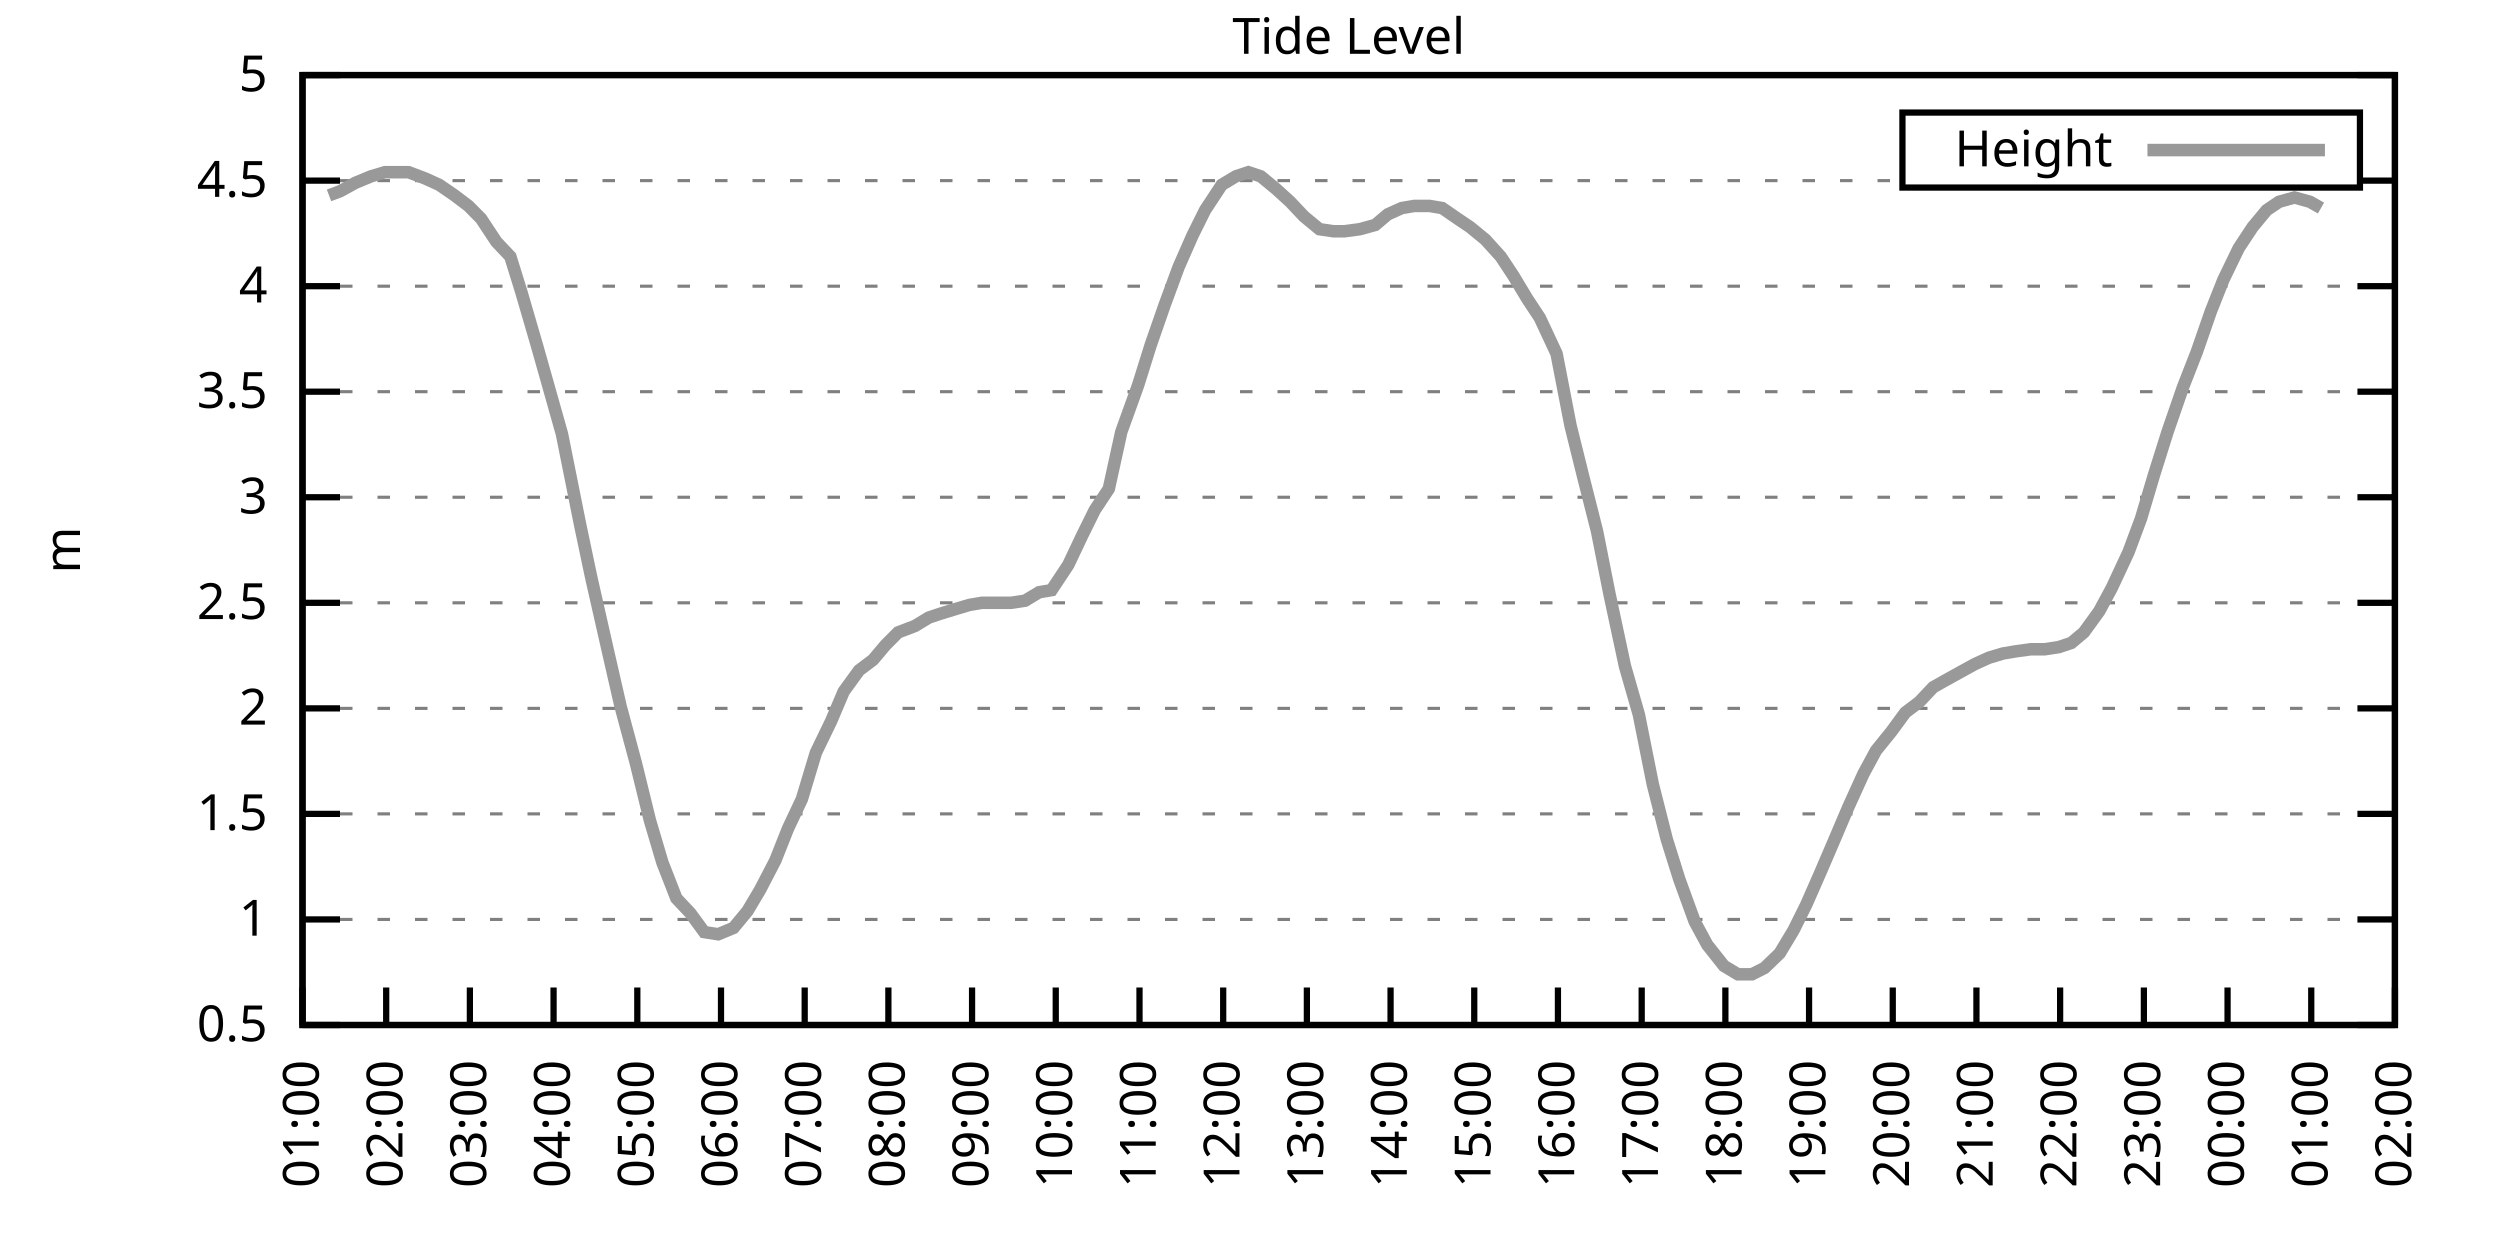
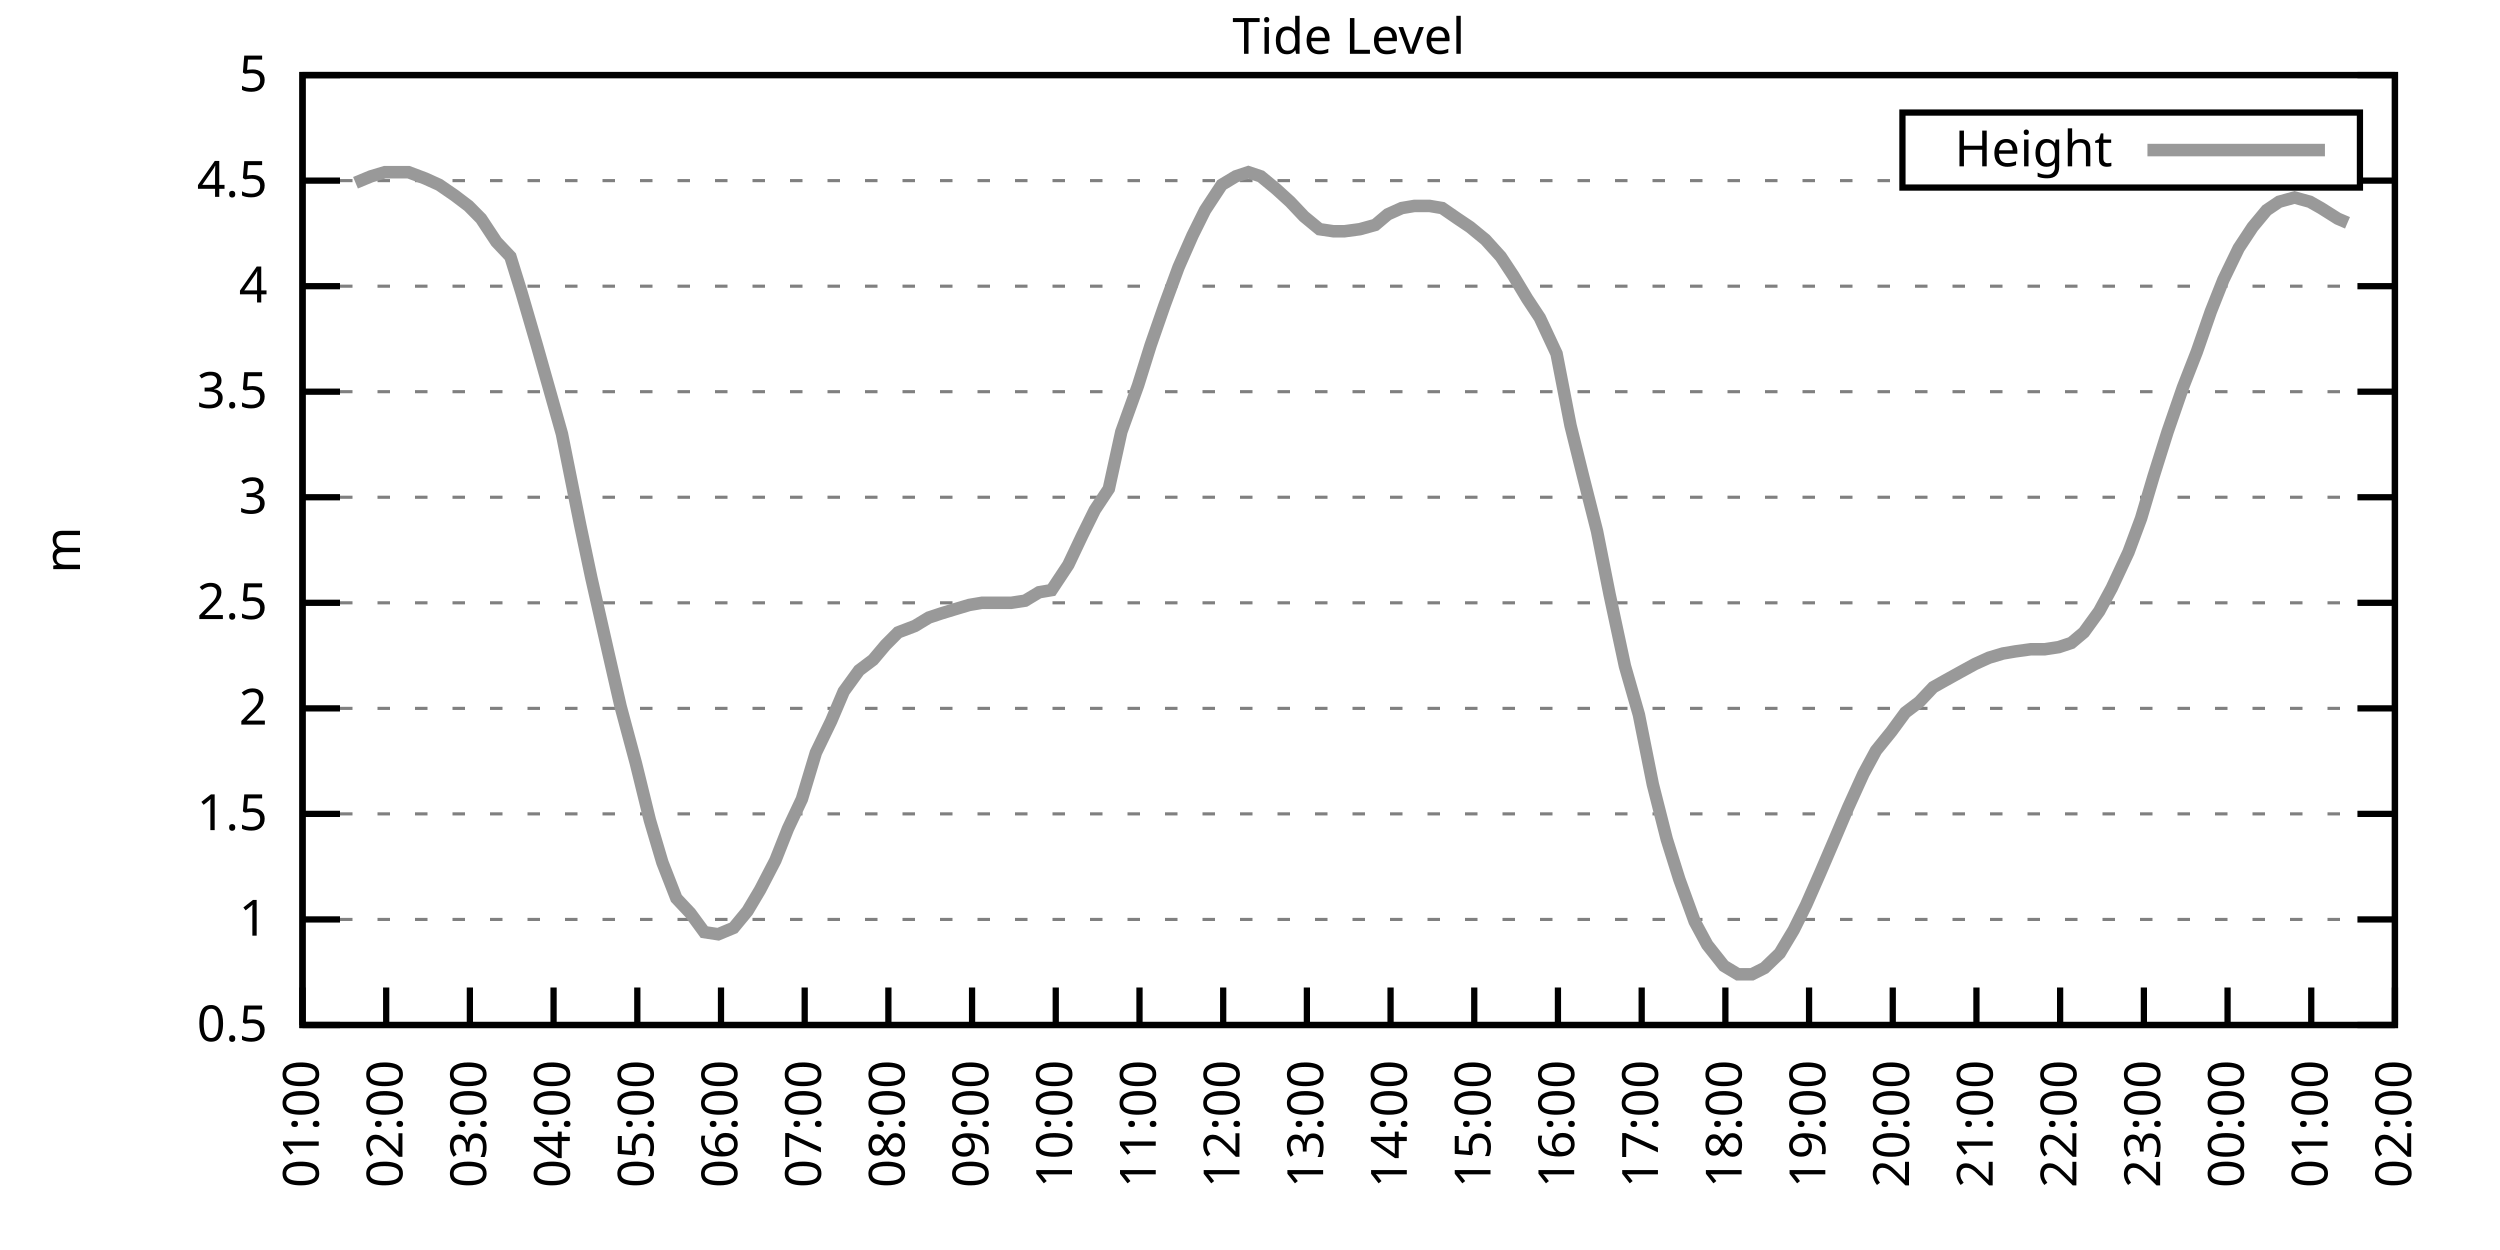
<svg xmlns="http://www.w3.org/2000/svg" xmlns:xlink="http://www.w3.org/1999/xlink" width="400" height="200" viewBox="0 0 400 200">
  <g id="gnuplot_canvas">
    <rect x="0" y="0" width="400" height="200" fill="none" />
    <defs>
      <circle id="gpDot" r="0.5" stroke-width="0.5" stroke="currentColor" />
      <path id="gpPt0" stroke-width="0.333" stroke="currentColor" d="M-1,0 h2 M0,-1 v2" />
      <path id="gpPt1" stroke-width="0.333" stroke="currentColor" d="M-1,-1 L1,1 M1,-1 L-1,1" />
      <path id="gpPt2" stroke-width="0.333" stroke="currentColor" d="M-1,0 L1,0 M0,-1 L0,1 M-1,-1 L1,1 M-1,1 L1,-1" />
      <rect id="gpPt3" stroke-width="0.333" stroke="currentColor" x="-1" y="-1" width="2" height="2" />
      <rect id="gpPt4" stroke-width="0.333" stroke="currentColor" fill="currentColor" x="-1" y="-1" width="2" height="2" />
      <circle id="gpPt5" stroke-width="0.333" stroke="currentColor" cx="0" cy="0" r="1" />
      <use xlink:href="#gpPt5" id="gpPt6" fill="currentColor" stroke="none" />
      <path id="gpPt7" stroke-width="0.333" stroke="currentColor" d="M0,-1.33 L-1.33,0.67 L1.33,0.67 z" />
      <use xlink:href="#gpPt7" id="gpPt8" fill="currentColor" stroke="none" />
      <use xlink:href="#gpPt7" id="gpPt9" stroke="currentColor" transform="rotate(180)" />
      <use xlink:href="#gpPt9" id="gpPt10" fill="currentColor" stroke="none" />
      <use xlink:href="#gpPt3" id="gpPt11" stroke="currentColor" transform="rotate(45)" />
      <use xlink:href="#gpPt11" id="gpPt12" fill="currentColor" stroke="none" />
      <path id="gpPt13" stroke-width="0.333" stroke="currentColor" d="M0,1.330 L1.265,0.411 L0.782,-1.067 L-0.782,-1.076 L-1.265,0.411 z" />
      <use xlink:href="#gpPt13" id="gpPt14" fill="currentColor" stroke="none" />
      <filter id="textbox" filterUnits="objectBoundingBox" x="0" y="0" height="1" width="1">
        <feFlood flood-color="white" flood-opacity="1" result="bgnd" />
        <feComposite in="SourceGraphic" in2="bgnd" operator="atop" />
      </filter>
      <filter id="greybox" filterUnits="objectBoundingBox" x="0" y="0" height="1" width="1">
        <feFlood flood-color="lightgrey" flood-opacity="1" result="grey" />
        <feComposite in="SourceGraphic" in2="grey" operator="atop" />
      </filter>
    </defs>
    <g fill="none" color="white" stroke="currentColor" stroke-width="1.00" stroke-linecap="butt" stroke-linejoin="miter">
</g>
    <g fill="none" color="black" stroke="currentColor" stroke-width="1.00" stroke-linecap="butt" stroke-linejoin="miter">
      <g stroke="none" shape-rendering="crispEdges">
        <polygon fill="rgb(255, 255, 255)" points="48.40,164.00 383.18,164.00 383.18,12.02 48.40,12.02 " />
      </g>
    </g>
    <g fill="none" color="black" stroke="currentColor" stroke-width="1.00" stroke-linecap="butt" stroke-linejoin="miter">
</g>
    <g fill="none" color="black" stroke="black" stroke-width="0.50" stroke-linecap="butt" stroke-linejoin="miter">
</g>
    <g fill="none" color="gray" stroke="currentColor" stroke-width="0.50" stroke-linecap="butt" stroke-linejoin="miter">
      <path stroke="gray" stroke-dasharray="2,4" class="gridline" d="M48.40,164.00 L383.19,164.00  " />
    </g>
    <g fill="none" color="gray" stroke="gray" stroke-width="1.00" stroke-linecap="butt" stroke-linejoin="miter">
</g>
    <g fill="none" color="black" stroke="currentColor" stroke-width="1.00" stroke-linecap="butt" stroke-linejoin="miter">
      <path stroke="black" d="M48.40,164.00 L54.40,164.00 M383.19,164.00 L377.19,164.00  " />
      <g transform="translate(42.80,166.60)" stroke="none" fill="black" font-family="Sans" font-size="8.00" text-anchor="end">
        <text>
          <tspan font-family="Sans"> 0.5</tspan>
        </text>
      </g>
    </g>
    <g fill="none" color="black" stroke="currentColor" stroke-width="1.00" stroke-linecap="butt" stroke-linejoin="miter">
</g>
    <g fill="none" color="black" stroke="black" stroke-width="0.50" stroke-linecap="butt" stroke-linejoin="miter">
</g>
    <g fill="none" color="gray" stroke="currentColor" stroke-width="0.50" stroke-linecap="butt" stroke-linejoin="miter">
      <path stroke="gray" stroke-dasharray="2,4" class="gridline" d="M48.40,147.11 L383.19,147.11  " />
    </g>
    <g fill="none" color="gray" stroke="gray" stroke-width="1.00" stroke-linecap="butt" stroke-linejoin="miter">
</g>
    <g fill="none" color="black" stroke="currentColor" stroke-width="1.00" stroke-linecap="butt" stroke-linejoin="miter">
      <path stroke="black" d="M48.40,147.11 L54.40,147.11 M383.19,147.11 L377.19,147.11  " />
      <g transform="translate(42.80,149.71)" stroke="none" fill="black" font-family="Sans" font-size="8.00" text-anchor="end">
        <text>
          <tspan font-family="Sans"> 1</tspan>
        </text>
      </g>
    </g>
    <g fill="none" color="black" stroke="currentColor" stroke-width="1.00" stroke-linecap="butt" stroke-linejoin="miter">
</g>
    <g fill="none" color="black" stroke="black" stroke-width="0.50" stroke-linecap="butt" stroke-linejoin="miter">
</g>
    <g fill="none" color="gray" stroke="currentColor" stroke-width="0.50" stroke-linecap="butt" stroke-linejoin="miter">
      <path stroke="gray" stroke-dasharray="2,4" class="gridline" d="M48.40,130.22 L383.19,130.22  " />
    </g>
    <g fill="none" color="gray" stroke="gray" stroke-width="1.00" stroke-linecap="butt" stroke-linejoin="miter">
</g>
    <g fill="none" color="black" stroke="currentColor" stroke-width="1.00" stroke-linecap="butt" stroke-linejoin="miter">
      <path stroke="black" d="M48.40,130.22 L54.40,130.22 M383.19,130.22 L377.19,130.22  " />
      <g transform="translate(42.80,132.82)" stroke="none" fill="black" font-family="Sans" font-size="8.00" text-anchor="end">
        <text>
          <tspan font-family="Sans"> 1.5</tspan>
        </text>
      </g>
    </g>
    <g fill="none" color="black" stroke="currentColor" stroke-width="1.00" stroke-linecap="butt" stroke-linejoin="miter">
</g>
    <g fill="none" color="black" stroke="black" stroke-width="0.50" stroke-linecap="butt" stroke-linejoin="miter">
</g>
    <g fill="none" color="gray" stroke="currentColor" stroke-width="0.50" stroke-linecap="butt" stroke-linejoin="miter">
      <path stroke="gray" stroke-dasharray="2,4" class="gridline" d="M48.40,113.34 L383.19,113.34  " />
    </g>
    <g fill="none" color="gray" stroke="gray" stroke-width="1.00" stroke-linecap="butt" stroke-linejoin="miter">
</g>
    <g fill="none" color="black" stroke="currentColor" stroke-width="1.00" stroke-linecap="butt" stroke-linejoin="miter">
      <path stroke="black" d="M48.40,113.34 L54.40,113.34 M383.19,113.34 L377.19,113.34  " />
      <g transform="translate(42.80,115.94)" stroke="none" fill="black" font-family="Sans" font-size="8.00" text-anchor="end">
        <text>
          <tspan font-family="Sans"> 2</tspan>
        </text>
      </g>
    </g>
    <g fill="none" color="black" stroke="currentColor" stroke-width="1.00" stroke-linecap="butt" stroke-linejoin="miter">
</g>
    <g fill="none" color="black" stroke="black" stroke-width="0.50" stroke-linecap="butt" stroke-linejoin="miter">
</g>
    <g fill="none" color="gray" stroke="currentColor" stroke-width="0.50" stroke-linecap="butt" stroke-linejoin="miter">
      <path stroke="gray" stroke-dasharray="2,4" class="gridline" d="M48.40,96.45 L383.19,96.45  " />
    </g>
    <g fill="none" color="gray" stroke="gray" stroke-width="1.00" stroke-linecap="butt" stroke-linejoin="miter">
</g>
    <g fill="none" color="black" stroke="currentColor" stroke-width="1.00" stroke-linecap="butt" stroke-linejoin="miter">
      <path stroke="black" d="M48.40,96.45 L54.40,96.45 M383.19,96.45 L377.19,96.45  " />
      <g transform="translate(42.80,99.05)" stroke="none" fill="black" font-family="Sans" font-size="8.00" text-anchor="end">
        <text>
          <tspan font-family="Sans"> 2.5</tspan>
        </text>
      </g>
    </g>
    <g fill="none" color="black" stroke="currentColor" stroke-width="1.00" stroke-linecap="butt" stroke-linejoin="miter">
</g>
    <g fill="none" color="black" stroke="black" stroke-width="0.50" stroke-linecap="butt" stroke-linejoin="miter">
</g>
    <g fill="none" color="gray" stroke="currentColor" stroke-width="0.50" stroke-linecap="butt" stroke-linejoin="miter">
      <path stroke="gray" stroke-dasharray="2,4" class="gridline" d="M48.40,79.56 L383.19,79.56  " />
    </g>
    <g fill="none" color="gray" stroke="gray" stroke-width="1.00" stroke-linecap="butt" stroke-linejoin="miter">
</g>
    <g fill="none" color="black" stroke="currentColor" stroke-width="1.00" stroke-linecap="butt" stroke-linejoin="miter">
      <path stroke="black" d="M48.40,79.56 L54.40,79.56 M383.19,79.56 L377.19,79.56  " />
      <g transform="translate(42.80,82.16)" stroke="none" fill="black" font-family="Sans" font-size="8.00" text-anchor="end">
        <text>
          <tspan font-family="Sans"> 3</tspan>
        </text>
      </g>
    </g>
    <g fill="none" color="black" stroke="currentColor" stroke-width="1.00" stroke-linecap="butt" stroke-linejoin="miter">
</g>
    <g fill="none" color="black" stroke="black" stroke-width="0.50" stroke-linecap="butt" stroke-linejoin="miter">
</g>
    <g fill="none" color="gray" stroke="currentColor" stroke-width="0.50" stroke-linecap="butt" stroke-linejoin="miter">
      <path stroke="gray" stroke-dasharray="2,4" class="gridline" d="M48.40,62.67 L383.19,62.67  " />
    </g>
    <g fill="none" color="gray" stroke="gray" stroke-width="1.00" stroke-linecap="butt" stroke-linejoin="miter">
</g>
    <g fill="none" color="black" stroke="currentColor" stroke-width="1.00" stroke-linecap="butt" stroke-linejoin="miter">
      <path stroke="black" d="M48.40,62.67 L54.40,62.67 M383.19,62.67 L377.19,62.67  " />
      <g transform="translate(42.80,65.27)" stroke="none" fill="black" font-family="Sans" font-size="8.00" text-anchor="end">
        <text>
          <tspan font-family="Sans"> 3.5</tspan>
        </text>
      </g>
    </g>
    <g fill="none" color="black" stroke="currentColor" stroke-width="1.00" stroke-linecap="butt" stroke-linejoin="miter">
</g>
    <g fill="none" color="black" stroke="black" stroke-width="0.50" stroke-linecap="butt" stroke-linejoin="miter">
</g>
    <g fill="none" color="gray" stroke="currentColor" stroke-width="0.50" stroke-linecap="butt" stroke-linejoin="miter">
      <path stroke="gray" stroke-dasharray="2,4" class="gridline" d="M48.40,45.79 L383.19,45.79  " />
    </g>
    <g fill="none" color="gray" stroke="gray" stroke-width="1.00" stroke-linecap="butt" stroke-linejoin="miter">
</g>
    <g fill="none" color="black" stroke="currentColor" stroke-width="1.00" stroke-linecap="butt" stroke-linejoin="miter">
      <path stroke="black" d="M48.40,45.79 L54.40,45.79 M383.19,45.79 L377.19,45.79  " />
      <g transform="translate(42.80,48.39)" stroke="none" fill="black" font-family="Sans" font-size="8.00" text-anchor="end">
        <text>
          <tspan font-family="Sans"> 4</tspan>
        </text>
      </g>
    </g>
    <g fill="none" color="black" stroke="currentColor" stroke-width="1.00" stroke-linecap="butt" stroke-linejoin="miter">
</g>
    <g fill="none" color="black" stroke="black" stroke-width="0.50" stroke-linecap="butt" stroke-linejoin="miter">
</g>
    <g fill="none" color="gray" stroke="currentColor" stroke-width="0.50" stroke-linecap="butt" stroke-linejoin="miter">
      <path stroke="gray" stroke-dasharray="2,4" class="gridline" d="M48.40,28.90 L304.39,28.90 M377.59,28.90 L383.19,28.90  " />
    </g>
    <g fill="none" color="gray" stroke="gray" stroke-width="1.00" stroke-linecap="butt" stroke-linejoin="miter">
</g>
    <g fill="none" color="black" stroke="currentColor" stroke-width="1.00" stroke-linecap="butt" stroke-linejoin="miter">
      <path stroke="black" d="M48.40,28.90 L54.40,28.90 M383.19,28.90 L377.19,28.90  " />
      <g transform="translate(42.80,31.50)" stroke="none" fill="black" font-family="Sans" font-size="8.00" text-anchor="end">
        <text>
          <tspan font-family="Sans"> 4.5</tspan>
        </text>
      </g>
    </g>
    <g fill="none" color="black" stroke="currentColor" stroke-width="1.00" stroke-linecap="butt" stroke-linejoin="miter">
</g>
    <g fill="none" color="black" stroke="black" stroke-width="0.50" stroke-linecap="butt" stroke-linejoin="miter">
</g>
    <g fill="none" color="gray" stroke="currentColor" stroke-width="0.50" stroke-linecap="butt" stroke-linejoin="miter">
      <path stroke="gray" stroke-dasharray="2,4" class="gridline" d="M48.40,12.01 L383.19,12.01  " />
    </g>
    <g fill="none" color="gray" stroke="gray" stroke-width="1.00" stroke-linecap="butt" stroke-linejoin="miter">
</g>
    <g fill="none" color="black" stroke="currentColor" stroke-width="1.00" stroke-linecap="butt" stroke-linejoin="miter">
      <path stroke="black" d="M48.40,12.01 L54.40,12.01 M383.19,12.01 L377.19,12.01  " />
      <g transform="translate(42.80,14.61)" stroke="none" fill="black" font-family="Sans" font-size="8.00" text-anchor="end">
        <text>
          <tspan font-family="Sans"> 5</tspan>
        </text>
      </g>
    </g>
    <g fill="none" color="black" stroke="currentColor" stroke-width="1.00" stroke-linecap="butt" stroke-linejoin="miter">
      <path stroke="black" d="M48.40,164.00 L48.40,158.00  " />
      <g transform="translate(51.00,169.60) rotate(270.00)" stroke="none" fill="black" font-family="Sans" font-size="8.00" text-anchor="end">
        <text>
          <tspan font-family="Sans">01:00</tspan>
        </text>
      </g>
    </g>
    <g fill="none" color="black" stroke="currentColor" stroke-width="1.00" stroke-linecap="butt" stroke-linejoin="miter">
      <path stroke="black" d="M61.79,164.00 L61.79,158.00  " />
      <g transform="translate(64.39,169.60) rotate(270.00)" stroke="none" fill="black" font-family="Sans" font-size="8.00" text-anchor="end">
        <text>
          <tspan font-family="Sans">02:00</tspan>
        </text>
      </g>
    </g>
    <g fill="none" color="black" stroke="currentColor" stroke-width="1.00" stroke-linecap="butt" stroke-linejoin="miter">
      <path stroke="black" d="M75.18,164.00 L75.18,158.00  " />
      <g transform="translate(77.78,169.60) rotate(270.00)" stroke="none" fill="black" font-family="Sans" font-size="8.00" text-anchor="end">
        <text>
          <tspan font-family="Sans">03:00</tspan>
        </text>
      </g>
    </g>
    <g fill="none" color="black" stroke="currentColor" stroke-width="1.00" stroke-linecap="butt" stroke-linejoin="miter">
      <path stroke="black" d="M88.57,164.00 L88.57,158.00  " />
      <g transform="translate(91.17,169.60) rotate(270.00)" stroke="none" fill="black" font-family="Sans" font-size="8.00" text-anchor="end">
        <text>
          <tspan font-family="Sans">04:00</tspan>
        </text>
      </g>
    </g>
    <g fill="none" color="black" stroke="currentColor" stroke-width="1.00" stroke-linecap="butt" stroke-linejoin="miter">
      <path stroke="black" d="M101.97,164.00 L101.97,158.00  " />
      <g transform="translate(104.57,169.60) rotate(270.00)" stroke="none" fill="black" font-family="Sans" font-size="8.00" text-anchor="end">
        <text>
          <tspan font-family="Sans">05:00</tspan>
        </text>
      </g>
    </g>
    <g fill="none" color="black" stroke="currentColor" stroke-width="1.00" stroke-linecap="butt" stroke-linejoin="miter">
      <path stroke="black" d="M115.36,164.00 L115.36,158.00  " />
      <g transform="translate(117.96,169.60) rotate(270.00)" stroke="none" fill="black" font-family="Sans" font-size="8.00" text-anchor="end">
        <text>
          <tspan font-family="Sans">06:00</tspan>
        </text>
      </g>
    </g>
    <g fill="none" color="black" stroke="currentColor" stroke-width="1.00" stroke-linecap="butt" stroke-linejoin="miter">
      <path stroke="black" d="M128.75,164.00 L128.75,158.00  " />
      <g transform="translate(131.35,169.60) rotate(270.00)" stroke="none" fill="black" font-family="Sans" font-size="8.00" text-anchor="end">
        <text>
          <tspan font-family="Sans">07:00</tspan>
        </text>
      </g>
    </g>
    <g fill="none" color="black" stroke="currentColor" stroke-width="1.00" stroke-linecap="butt" stroke-linejoin="miter">
      <path stroke="black" d="M142.14,164.00 L142.14,158.00  " />
      <g transform="translate(144.74,169.60) rotate(270.00)" stroke="none" fill="black" font-family="Sans" font-size="8.00" text-anchor="end">
        <text>
          <tspan font-family="Sans">08:00</tspan>
        </text>
      </g>
    </g>
    <g fill="none" color="black" stroke="currentColor" stroke-width="1.00" stroke-linecap="butt" stroke-linejoin="miter">
      <path stroke="black" d="M155.53,164.00 L155.53,158.00  " />
      <g transform="translate(158.13,169.60) rotate(270.00)" stroke="none" fill="black" font-family="Sans" font-size="8.00" text-anchor="end">
        <text>
          <tspan font-family="Sans">09:00</tspan>
        </text>
      </g>
    </g>
    <g fill="none" color="black" stroke="currentColor" stroke-width="1.00" stroke-linecap="butt" stroke-linejoin="miter">
      <path stroke="black" d="M168.92,164.00 L168.92,158.00  " />
      <g transform="translate(171.52,169.60) rotate(270.00)" stroke="none" fill="black" font-family="Sans" font-size="8.00" text-anchor="end">
        <text>
          <tspan font-family="Sans">10:00</tspan>
        </text>
      </g>
    </g>
    <g fill="none" color="black" stroke="currentColor" stroke-width="1.00" stroke-linecap="butt" stroke-linejoin="miter">
      <path stroke="black" d="M182.32,164.00 L182.32,158.00  " />
      <g transform="translate(184.92,169.60) rotate(270.00)" stroke="none" fill="black" font-family="Sans" font-size="8.00" text-anchor="end">
        <text>
          <tspan font-family="Sans">11:00</tspan>
        </text>
      </g>
    </g>
    <g fill="none" color="black" stroke="currentColor" stroke-width="1.00" stroke-linecap="butt" stroke-linejoin="miter">
      <path stroke="black" d="M195.71,164.00 L195.71,158.00  " />
      <g transform="translate(198.31,169.60) rotate(270.00)" stroke="none" fill="black" font-family="Sans" font-size="8.00" text-anchor="end">
        <text>
          <tspan font-family="Sans">12:00</tspan>
        </text>
      </g>
    </g>
    <g fill="none" color="black" stroke="currentColor" stroke-width="1.00" stroke-linecap="butt" stroke-linejoin="miter">
      <path stroke="black" d="M209.10,164.00 L209.10,158.00  " />
      <g transform="translate(211.70,169.60) rotate(270.00)" stroke="none" fill="black" font-family="Sans" font-size="8.00" text-anchor="end">
        <text>
          <tspan font-family="Sans">13:00</tspan>
        </text>
      </g>
    </g>
    <g fill="none" color="black" stroke="currentColor" stroke-width="1.00" stroke-linecap="butt" stroke-linejoin="miter">
      <path stroke="black" d="M222.49,164.00 L222.49,158.00  " />
      <g transform="translate(225.09,169.60) rotate(270.00)" stroke="none" fill="black" font-family="Sans" font-size="8.00" text-anchor="end">
        <text>
          <tspan font-family="Sans">14:00</tspan>
        </text>
      </g>
    </g>
    <g fill="none" color="black" stroke="currentColor" stroke-width="1.00" stroke-linecap="butt" stroke-linejoin="miter">
      <path stroke="black" d="M235.88,164.00 L235.88,158.00  " />
      <g transform="translate(238.48,169.60) rotate(270.00)" stroke="none" fill="black" font-family="Sans" font-size="8.00" text-anchor="end">
        <text>
          <tspan font-family="Sans">15:00</tspan>
        </text>
      </g>
    </g>
    <g fill="none" color="black" stroke="currentColor" stroke-width="1.00" stroke-linecap="butt" stroke-linejoin="miter">
      <path stroke="black" d="M249.27,164.00 L249.27,158.00  " />
      <g transform="translate(251.87,169.60) rotate(270.00)" stroke="none" fill="black" font-family="Sans" font-size="8.00" text-anchor="end">
        <text>
          <tspan font-family="Sans">16:00</tspan>
        </text>
      </g>
    </g>
    <g fill="none" color="black" stroke="currentColor" stroke-width="1.00" stroke-linecap="butt" stroke-linejoin="miter">
      <path stroke="black" d="M262.67,164.00 L262.67,158.00  " />
      <g transform="translate(265.27,169.60) rotate(270.00)" stroke="none" fill="black" font-family="Sans" font-size="8.00" text-anchor="end">
        <text>
          <tspan font-family="Sans">17:00</tspan>
        </text>
      </g>
    </g>
    <g fill="none" color="black" stroke="currentColor" stroke-width="1.00" stroke-linecap="butt" stroke-linejoin="miter">
      <path stroke="black" d="M276.06,164.00 L276.06,158.00  " />
      <g transform="translate(278.66,169.60) rotate(270.00)" stroke="none" fill="black" font-family="Sans" font-size="8.00" text-anchor="end">
        <text>
          <tspan font-family="Sans">18:00</tspan>
        </text>
      </g>
    </g>
    <g fill="none" color="black" stroke="currentColor" stroke-width="1.00" stroke-linecap="butt" stroke-linejoin="miter">
      <path stroke="black" d="M289.45,164.00 L289.45,158.00  " />
      <g transform="translate(292.05,169.60) rotate(270.00)" stroke="none" fill="black" font-family="Sans" font-size="8.00" text-anchor="end">
        <text>
          <tspan font-family="Sans">19:00</tspan>
        </text>
      </g>
    </g>
    <g fill="none" color="black" stroke="currentColor" stroke-width="1.00" stroke-linecap="butt" stroke-linejoin="miter">
      <path stroke="black" d="M302.84,164.00 L302.84,158.00  " />
      <g transform="translate(305.44,169.60) rotate(270.00)" stroke="none" fill="black" font-family="Sans" font-size="8.00" text-anchor="end">
        <text>
          <tspan font-family="Sans">20:00</tspan>
        </text>
      </g>
    </g>
    <g fill="none" color="black" stroke="currentColor" stroke-width="1.00" stroke-linecap="butt" stroke-linejoin="miter">
      <path stroke="black" d="M316.23,164.00 L316.23,158.00  " />
      <g transform="translate(318.83,169.60) rotate(270.00)" stroke="none" fill="black" font-family="Sans" font-size="8.00" text-anchor="end">
        <text>
          <tspan font-family="Sans">21:00</tspan>
        </text>
      </g>
    </g>
    <g fill="none" color="black" stroke="currentColor" stroke-width="1.00" stroke-linecap="butt" stroke-linejoin="miter">
      <path stroke="black" d="M329.62,164.00 L329.62,158.00  " />
      <g transform="translate(332.22,169.60) rotate(270.00)" stroke="none" fill="black" font-family="Sans" font-size="8.00" text-anchor="end">
        <text>
          <tspan font-family="Sans">22:00</tspan>
        </text>
      </g>
    </g>
    <g fill="none" color="black" stroke="currentColor" stroke-width="1.00" stroke-linecap="butt" stroke-linejoin="miter">
      <path stroke="black" d="M343.02,164.00 L343.02,158.00  " />
      <g transform="translate(345.62,169.60) rotate(270.00)" stroke="none" fill="black" font-family="Sans" font-size="8.00" text-anchor="end">
        <text>
          <tspan font-family="Sans">23:00</tspan>
        </text>
      </g>
    </g>
    <g fill="none" color="black" stroke="currentColor" stroke-width="1.00" stroke-linecap="butt" stroke-linejoin="miter">
      <path stroke="black" d="M356.41,164.00 L356.41,158.00  " />
      <g transform="translate(359.01,169.60) rotate(270.00)" stroke="none" fill="black" font-family="Sans" font-size="8.00" text-anchor="end">
        <text>
          <tspan font-family="Sans">00:00</tspan>
        </text>
      </g>
    </g>
    <g fill="none" color="black" stroke="currentColor" stroke-width="1.00" stroke-linecap="butt" stroke-linejoin="miter">
      <path stroke="black" d="M369.80,164.00 L369.80,158.00  " />
      <g transform="translate(372.40,169.60) rotate(270.00)" stroke="none" fill="black" font-family="Sans" font-size="8.00" text-anchor="end">
        <text>
          <tspan font-family="Sans">01:00</tspan>
        </text>
      </g>
    </g>
    <g fill="none" color="black" stroke="currentColor" stroke-width="1.00" stroke-linecap="butt" stroke-linejoin="miter">
      <path stroke="black" d="M383.19,164.00 L383.19,158.00  " />
      <g transform="translate(385.79,169.60) rotate(270.00)" stroke="none" fill="black" font-family="Sans" font-size="8.00" text-anchor="end">
        <text>
          <tspan font-family="Sans">02:00</tspan>
        </text>
      </g>
    </g>
    <g fill="none" color="black" stroke="currentColor" stroke-width="1.00" stroke-linecap="butt" stroke-linejoin="miter">
</g>
    <g fill="none" color="black" stroke="currentColor" stroke-width="1.00" stroke-linecap="butt" stroke-linejoin="miter">
      <path stroke="black" d="M48.40,12.01 L48.40,164.00 L383.19,164.00 L383.19,12.01 L48.40,12.01 Z  " />
    </g>
    <g fill="none" color="black" stroke="currentColor" stroke-width="1.00" stroke-linecap="butt" stroke-linejoin="miter">
</g>
    <g fill="none" color="black" stroke="currentColor" stroke-width="1.00" stroke-linecap="butt" stroke-linejoin="miter">
      <path stroke="black" d="M304.39,30.01 L304.39,18.01 L377.59,18.01 L377.59,30.01 L304.39,30.01 Z  " />
    </g>
    <g id="Tide_level_plot_1">
      <g fill="none" color="white" stroke="black" stroke-width="2.00" stroke-linecap="butt" stroke-linejoin="miter">
</g>
      <g fill="none" color="black" stroke="currentColor" stroke-width="2.00" stroke-linecap="butt" stroke-linejoin="miter">
        <g transform="translate(337.99,26.61)" stroke="none" fill="black" font-family="Sans" font-size="8.00" text-anchor="end">
          <text>
            <tspan font-family="Sans">Height</tspan>
          </text>
        </g>
      </g>
      <g fill="none" color="black" stroke="currentColor" stroke-width="2.00" stroke-linecap="butt" stroke-linejoin="miter">
-         <path stroke="rgb(153, 153, 153)" d="M343.59,24.01 L371.99,24.01 M52.64,31.26 L54.43,30.59 L56.88,29.24 L59.34,28.22 L61.57,27.55 L63.58,27.55   L65.36,27.55 L68.04,28.56 L70.27,29.57 L72.73,31.26 L74.96,32.95 L76.97,34.98 L79.42,38.69 L81.66,41.06   L83.44,46.80 L85.90,55.24 L87.91,62.34 L89.91,69.43 L92.82,83.95 L94.60,92.40 L97.28,104.22 L99.29,113.00   L101.74,122.12 L103.98,131.24 L105.98,137.99 L108.22,143.73 L110.45,146.10 L112.68,149.14 L114.91,149.48 L117.37,148.46   L119.60,145.76 L121.61,142.38 L124.06,137.66 L126.07,132.59 L128.30,127.86 L130.54,120.43 L132.99,115.36 L135.00,110.63   L137.45,107.26 L139.69,105.57 L141.69,103.20 L143.70,101.18 L146.38,100.16 L148.61,98.81 L150.62,98.14 L152.85,97.46   L155.09,96.79 L157.10,96.45 L159.77,96.45 L161.78,96.45 L164.01,96.11 L166.25,94.76 L168.25,94.42 L170.93,90.37   L173.17,85.64 L175.17,81.59 L177.41,78.21 L179.41,69.09 L182.09,61.66 L184.10,55.24 L186.33,48.83 L188.57,42.75   L190.80,37.68 L192.81,33.63 L195.48,29.57 L197.72,28.22 L199.73,27.55 L201.73,28.22 L204.19,30.25 L206.42,32.28   L208.65,34.64 L211.11,36.67 L213.34,37.00 L215.13,37.00 L217.58,36.67 L220.04,35.99 L222.04,34.30 L224.28,33.29   L226.29,32.95 L228.74,32.95 L230.75,33.29 L233.20,34.98 L235.21,36.33 L237.67,38.35 L240.12,41.06 L242.13,44.10   L244.36,47.81 L246.37,50.85 L249.05,56.59 L251.28,68.08 L253.29,76.18 L255.52,84.97 L257.53,95.10 L259.99,106.58   L262.22,114.35 L264.45,125.50 L266.68,134.28 L268.69,140.69 L271.15,147.45 L273.16,151.17 L275.83,154.54 L278.07,155.89   L280.30,155.89 L282.31,154.88 L284.76,152.52 L286.99,148.80 L289.00,144.75 L291.23,139.68 L293.69,133.94 L295.70,129.21   L298.15,123.81 L300.16,120.09 L302.62,117.05 L304.85,114.01 L307.08,112.32 L309.31,109.96 L311.10,108.95 L313.55,107.59   L316.01,106.24 L318.24,105.23 L320.47,104.56 L322.48,104.22 L324.94,103.88 L327.17,103.88 L329.40,103.54 L331.41,102.87   L333.42,101.18 L335.87,97.80 L337.88,94.08 L340.56,88.34 L342.57,82.94 L344.58,76.18 L346.81,69.09 L349.26,62.00   L351.50,56.26 L353.73,49.84 L355.74,44.77 L358.19,39.71 L360.42,36.33 L362.66,33.63 L364.66,32.28 L367.12,31.60   L369.58,32.28 L371.36,33.29  " />
+         <path stroke="rgb(153, 153, 153)" d="M343.59,24.01 L371.99,24.01 M56.88,29.24 L59.34,28.22 L61.57,27.55 L63.58,27.55 L65.36,27.55 L68.04,28.56   L70.27,29.57 L72.73,31.26 L74.96,32.95 L76.97,34.98 L79.42,38.69 L81.66,41.06 L83.44,46.80 L85.90,55.24   L87.91,62.34 L89.91,69.43 L92.82,83.95 L94.60,92.40 L97.28,104.22 L99.29,113.00 L101.74,122.12 L103.98,131.24   L105.98,137.99 L108.22,143.73 L110.45,146.10 L112.68,149.14 L114.91,149.48 L117.37,148.46 L119.60,145.76 L121.61,142.38   L124.06,137.66 L126.07,132.59 L128.30,127.86 L130.54,120.43 L132.99,115.36 L135.00,110.63 L137.45,107.26 L139.69,105.57   L141.69,103.20 L143.70,101.18 L146.38,100.16 L148.61,98.81 L150.62,98.14 L152.85,97.46 L155.09,96.79 L157.10,96.45   L159.77,96.45 L161.78,96.45 L164.01,96.11 L166.25,94.76 L168.25,94.42 L170.93,90.37 L173.17,85.64 L175.17,81.59   L177.41,78.21 L179.41,69.09 L182.09,61.66 L184.10,55.24 L186.33,48.83 L188.57,42.75 L190.80,37.68 L192.81,33.63   L195.48,29.57 L197.72,28.22 L199.73,27.55 L201.73,28.22 L204.19,30.25 L206.42,32.28 L208.65,34.64 L211.11,36.67   L213.34,37.00 L215.13,37.00 L217.58,36.67 L220.04,35.99 L222.04,34.30 L224.28,33.29 L226.29,32.95 L228.74,32.95   L230.75,33.29 L233.20,34.98 L235.21,36.33 L237.67,38.35 L240.12,41.06 L242.13,44.10 L244.36,47.81 L246.37,50.85   L249.05,56.59 L251.28,68.08 L253.29,76.18 L255.52,84.97 L257.53,95.10 L259.99,106.58 L262.22,114.35 L264.45,125.50   L266.68,134.28 L268.69,140.69 L271.15,147.45 L273.16,151.17 L275.83,154.54 L278.07,155.89 L280.30,155.89 L282.31,154.88   L284.76,152.52 L286.99,148.80 L289.00,144.75 L291.23,139.68 L293.69,133.94 L295.70,129.21 L298.15,123.81 L300.16,120.09   L302.62,117.05 L304.85,114.01 L307.08,112.32 L309.31,109.96 L311.10,108.95 L313.55,107.59 L316.01,106.24 L318.24,105.23   L320.47,104.56 L322.48,104.22 L324.94,103.88 L327.17,103.88 L329.40,103.54 L331.41,102.87 L333.42,101.18 L335.87,97.80   L337.88,94.08 L340.56,88.34 L342.57,82.94 L344.58,76.18 L346.81,69.09 L349.26,62.00 L351.50,56.26 L353.73,49.84   L355.74,44.77 L358.19,39.71 L360.42,36.33 L362.66,33.63 L364.66,32.28 L367.12,31.60 L369.58,32.28 L371.36,33.29   L374.04,34.98 L375.60,35.65  " />
      </g>
    </g>
    <g fill="none" color="black" stroke="currentColor" stroke-width="2.00" stroke-linecap="butt" stroke-linejoin="miter">
</g>
    <g fill="none" color="black" stroke="black" stroke-width="1.00" stroke-linecap="butt" stroke-linejoin="miter">
</g>
    <g fill="none" color="black" stroke="currentColor" stroke-width="1.00" stroke-linecap="butt" stroke-linejoin="miter">
      <path stroke="black" d="M48.40,12.01 L48.40,164.00 L383.19,164.00 L383.19,12.01 L48.40,12.01 Z  " />
      <g transform="translate(12.80,88.01) rotate(270.00)" stroke="none" fill="black" font-family="Sans" font-size="8.00" text-anchor="middle">
        <text>
          <tspan font-family="Sans">m</tspan>
        </text>
      </g>
    </g>
    <g fill="none" color="black" stroke="currentColor" stroke-width="1.00" stroke-linecap="butt" stroke-linejoin="miter">
</g>
    <g fill="none" color="black" stroke="currentColor" stroke-width="1.00" stroke-linecap="butt" stroke-linejoin="miter">
      <g transform="translate(215.79,8.61)" stroke="none" fill="black" font-family="Sans" font-size="8.00" text-anchor="middle">
        <text>
          <tspan font-family="Sans">Tide Level</tspan>
        </text>
      </g>
    </g>
    <g fill="none" color="black" stroke="currentColor" stroke-width="1.00" stroke-linecap="butt" stroke-linejoin="miter">
</g>
  </g>
</svg>
